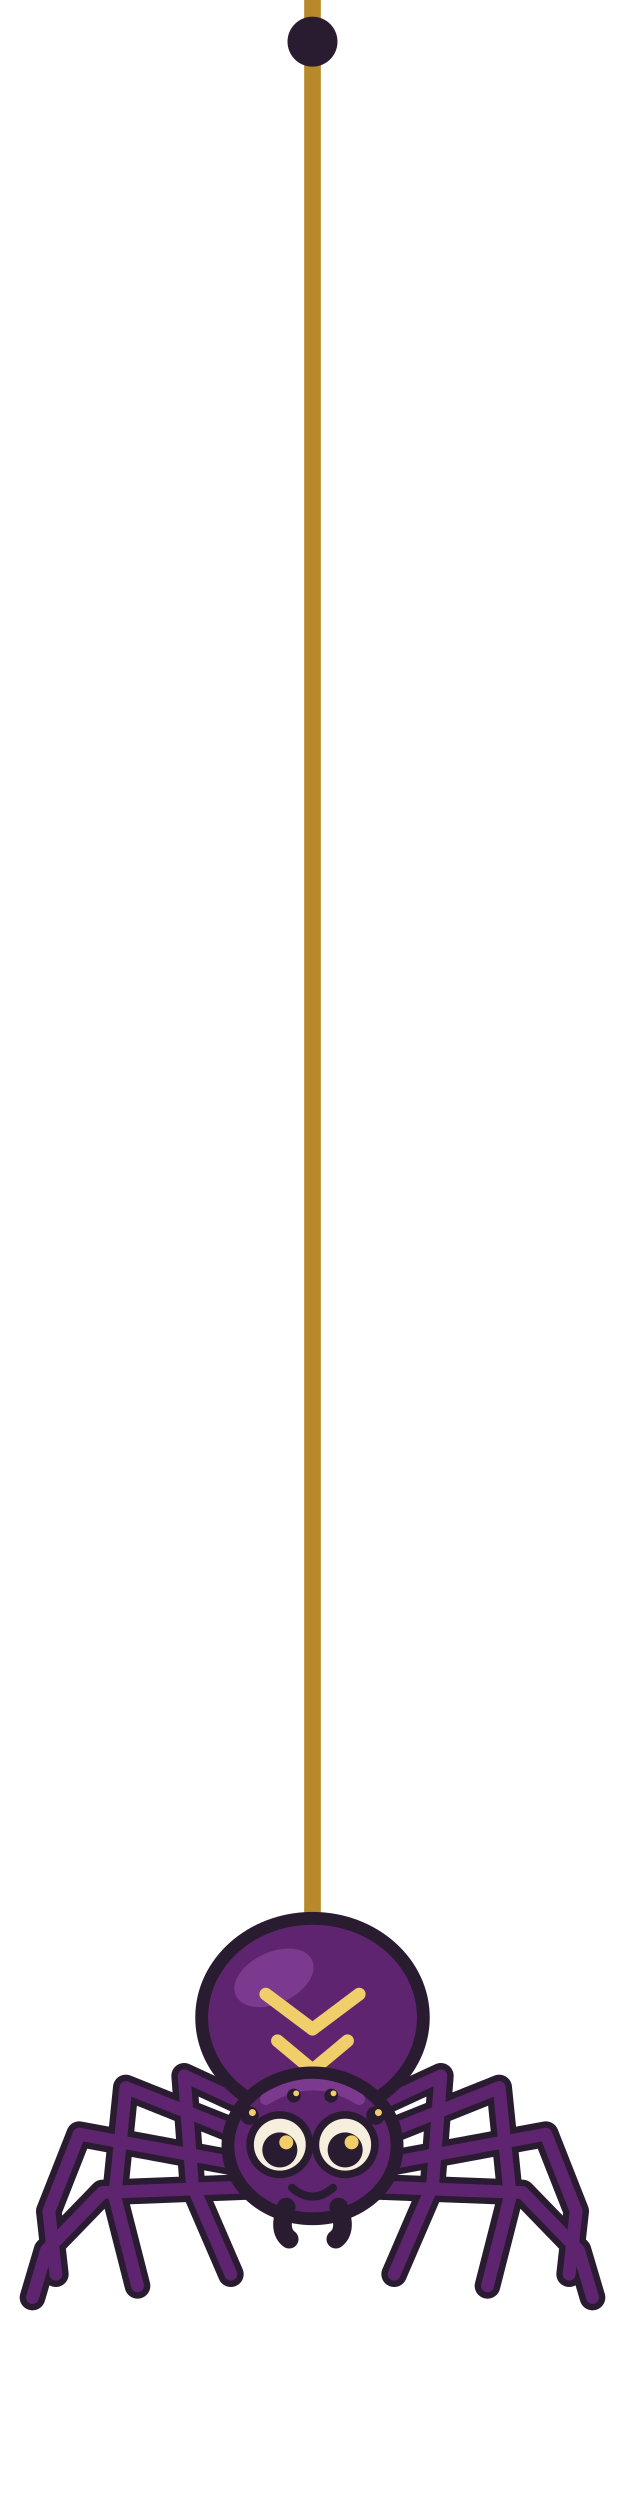
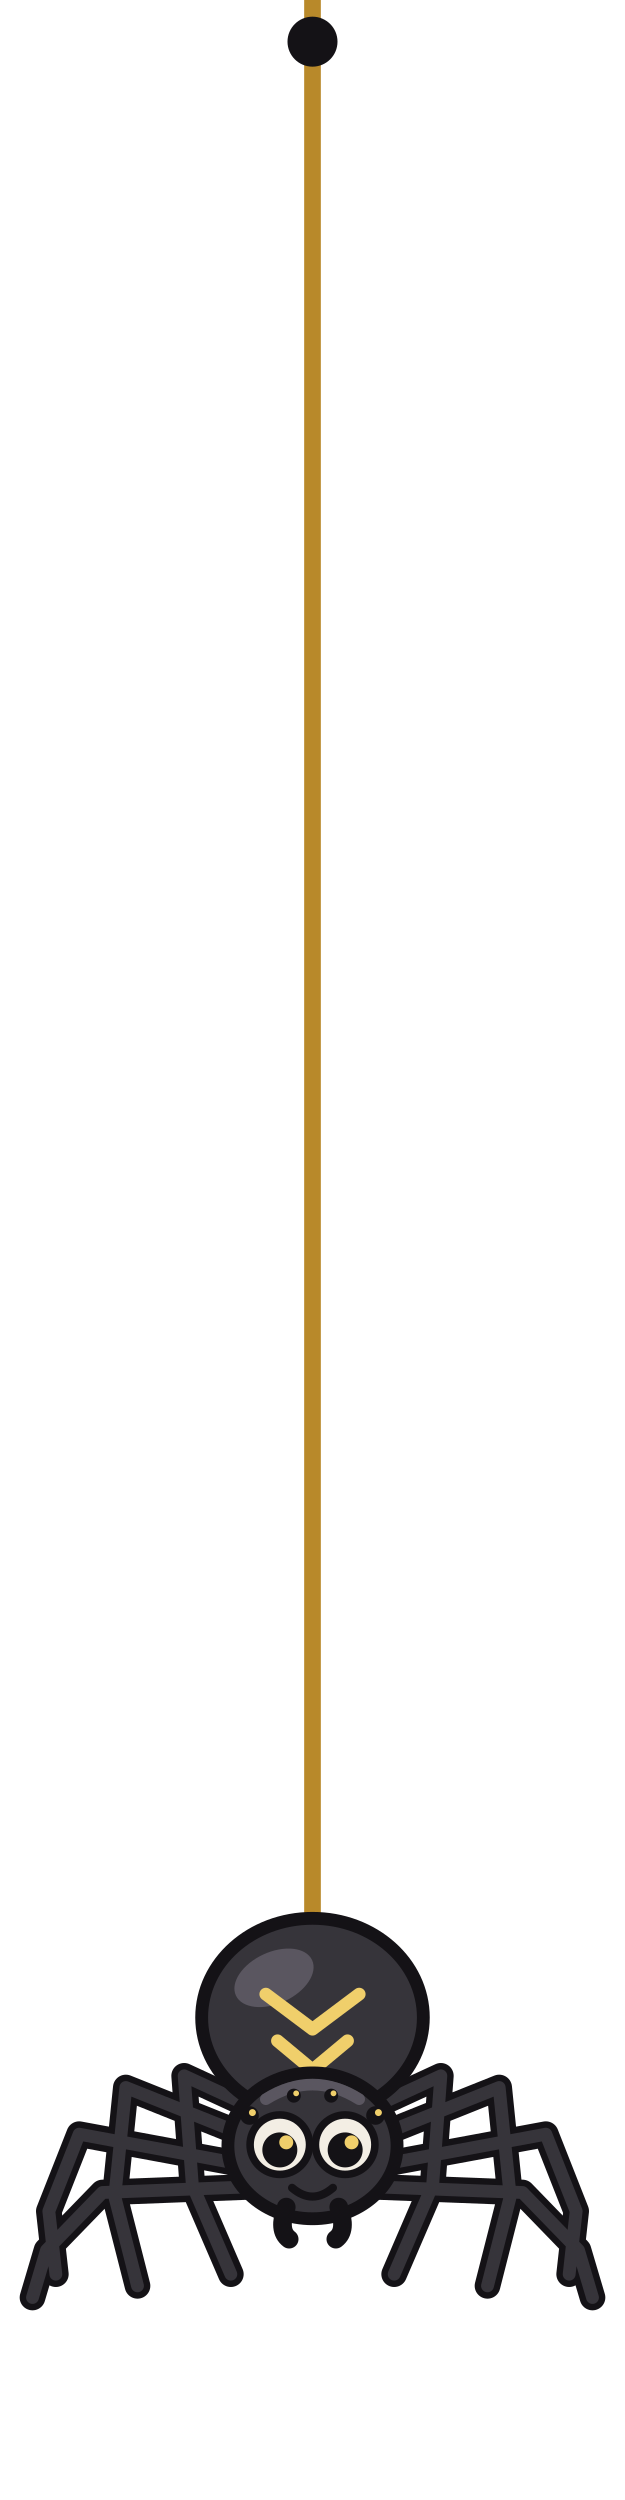
<svg xmlns="http://www.w3.org/2000/svg" viewBox="0 0 60 240" role="img" aria-label="A tiny spider dangling on a thread">
  <path d="M30 0V184" stroke="#b8892a" stroke-width="1.6" />
-   <circle cx="30" cy="4" r="2.4" fill="#2a1c30" />
+   <circle cx="30" cy="4" r="2.4" fill="#141216" />
  <g transform="translate(30 206) scale(0.56 0.56)">
-     <path d="M9 -6L22 -12L20.6 6.7L14 22M12 -2L32 -10L33.9 8.7L30 24M13 3L40 -2L45.2 11.2L44 22M10 7L36 8L45.6 17.9L48 26M-9 -6L-22 -12L-20.6 6.7L-14 22M-12 -2L-32 -10L-33.9 8.7L-30 24M-13 3L-40 -2L-45.2 11.2L-44 22M-10 7L-36 8L-45.6 17.9L-48 26" stroke="#2a1c30" stroke-width="4.4" fill="none" stroke-linecap="round" stroke-linejoin="round" />
-     <path d="M9 -6L22 -12L20.6 6.7L14 22M12 -2L32 -10L33.9 8.7L30 24M13 3L40 -2L45.2 11.2L44 22M10 7L36 8L45.6 17.9L48 26M-9 -6L-22 -12L-20.6 6.7L-14 22M-12 -2L-32 -10L-33.9 8.7L-30 24M-13 3L-40 -2L-45.2 11.2L-44 22M-10 7L-36 8L-45.6 17.9L-48 26" stroke="#5f2470" stroke-width="2.2" fill="none" stroke-linecap="round" stroke-linejoin="round" />
-     <ellipse cx="0" cy="-22" rx="19" ry="17" fill="#5f2470" stroke="#2a1c30" stroke-width="2.2" />
-     <ellipse cx="-6.6" cy="-28.8" rx="7.2" ry="4.4" fill="#7b3a8e" transform="rotate(-25 -6.6 -28.8)" />
+     <path d="M9 -6L22 -12L20.6 6.7L14 22M12 -2L32 -10L33.9 8.7L30 24M13 3L40 -2L45.2 11.2L44 22M10 7L36 8L45.6 17.9L48 26M-9 -6L-22 -12L-20.6 6.7L-14 22M-12 -2L-32 -10L-33.9 8.7L-30 24M-13 3L-40 -2L-45.2 11.2L-44 22M-10 7L-36 8L-45.6 17.9L-48 26" stroke="#141216" stroke-width="4.4" fill="none" stroke-linecap="round" stroke-linejoin="round" />
+     <path d="M9 -6L22 -12L20.6 6.7L14 22M12 -2L32 -10L33.9 8.7L30 24M13 3L40 -2L45.2 11.2L44 22M10 7L36 8L45.6 17.9L48 26M-9 -6L-22 -12L-20.6 6.7L-14 22M-12 -2L-32 -10L-33.9 8.7L-30 24M-13 3L-40 -2L-45.2 11.2L-44 22M-10 7L-36 8L-45.6 17.9L-48 26" stroke="#36343a" stroke-width="2.2" fill="none" stroke-linecap="round" stroke-linejoin="round" />
+     <ellipse cx="0" cy="-22" rx="19" ry="17" fill="#36343a" stroke="#141216" stroke-width="2.2" />
+     <ellipse cx="-6.6" cy="-28.8" rx="7.2" ry="4.4" fill="#5a5660" transform="rotate(-25 -6.6 -28.8)" />
    <path d="M-8 -26l8 6 8-6M-6 -18l6 5 6-5" stroke="#f0cf6b" stroke-width="2.2" fill="none" stroke-linecap="round" stroke-linejoin="round" />
-     <ellipse cx="0" cy="0" rx="14.5" ry="12.5" fill="#5f2470" stroke="#2a1c30" stroke-width="2.2" />
-     <path d="M-8 -8q8 -5 16 0" stroke="#7b3a8e" stroke-width="2" fill="none" stroke-linecap="round" />
-     <path d="M-4.5 10.5q-1.5 4 0.5 5.5M4.5 10.5q1.5 4 -0.5 5.5" stroke="#2a1c30" stroke-width="3.2" fill="none" stroke-linecap="round" />
-     <circle cx="-10.8" cy="-5.2" r="1.6" fill="#2a1c30" />
+     <ellipse cx="0" cy="0" rx="14.5" ry="12.5" fill="#36343a" stroke="#141216" stroke-width="2.2" />
+     <path d="M-8 -8q8 -5 16 0" stroke="#5a5660" stroke-width="2" fill="none" stroke-linecap="round" />
+     <path d="M-4.5 10.5q-1.5 4 0.5 5.5M4.5 10.5q1.5 4 -0.5 5.5" stroke="#141216" stroke-width="3.2" fill="none" stroke-linecap="round" />
+     <circle cx="-10.8" cy="-5.2" r="1.6" fill="#141216" />
    <circle cx="-10.3" cy="-5.7" r="0.6" fill="#f0cf6b" />
-     <circle cx="10.8" cy="-5.2" r="1.6" fill="#2a1c30" />
+     <circle cx="10.8" cy="-5.2" r="1.6" fill="#141216" />
    <circle cx="11.3" cy="-5.7" r="0.6" fill="#f0cf6b" />
-     <circle cx="-3.2" cy="-8.6" r="1.2" fill="#2a1c30" />
+     <circle cx="-3.2" cy="-8.6" r="1.2" fill="#141216" />
    <circle cx="-2.8" cy="-9" r="0.5" fill="#f0cf6b" />
-     <circle cx="3.2" cy="-8.6" r="1.2" fill="#2a1c30" />
+     <circle cx="3.2" cy="-8.6" r="1.2" fill="#141216" />
    <circle cx="3.6" cy="-9" r="0.5" fill="#f0cf6b" />
-     <circle cx="-5.6" cy="-0.2" r="5.1" fill="#f6efdd" stroke="#2a1c30" stroke-width="1.3" />
-     <circle cx="-5.6" cy="0.7" r="3" fill="#2a1c30" />
+     <circle cx="-5.6" cy="-0.2" r="5.1" fill="#f3eee4" stroke="#141216" stroke-width="1.3" />
+     <circle cx="-5.6" cy="0.7" r="3" fill="#141216" />
    <circle cx="-4.5" cy="-0.6" r="1.2" fill="#f0cf6b" />
-     <circle cx="5.6" cy="-0.2" r="5.1" fill="#f6efdd" stroke="#2a1c30" stroke-width="1.3" />
-     <circle cx="5.6" cy="0.7" r="3" fill="#2a1c30" />
+     <circle cx="5.6" cy="-0.2" r="5.1" fill="#f3eee4" stroke="#141216" stroke-width="1.3" />
+     <circle cx="5.6" cy="0.7" r="3" fill="#141216" />
    <circle cx="6.7" cy="-0.6" r="1.2" fill="#f0cf6b" />
-     <path d="M-3.5 7.2q3.5 3 7 0" stroke="#2a1c30" stroke-width="1.4" fill="none" stroke-linecap="round" />
+     <path d="M-3.5 7.2q3.5 3 7 0" stroke="#141216" stroke-width="1.4" fill="none" stroke-linecap="round" />
  </g>
</svg>
